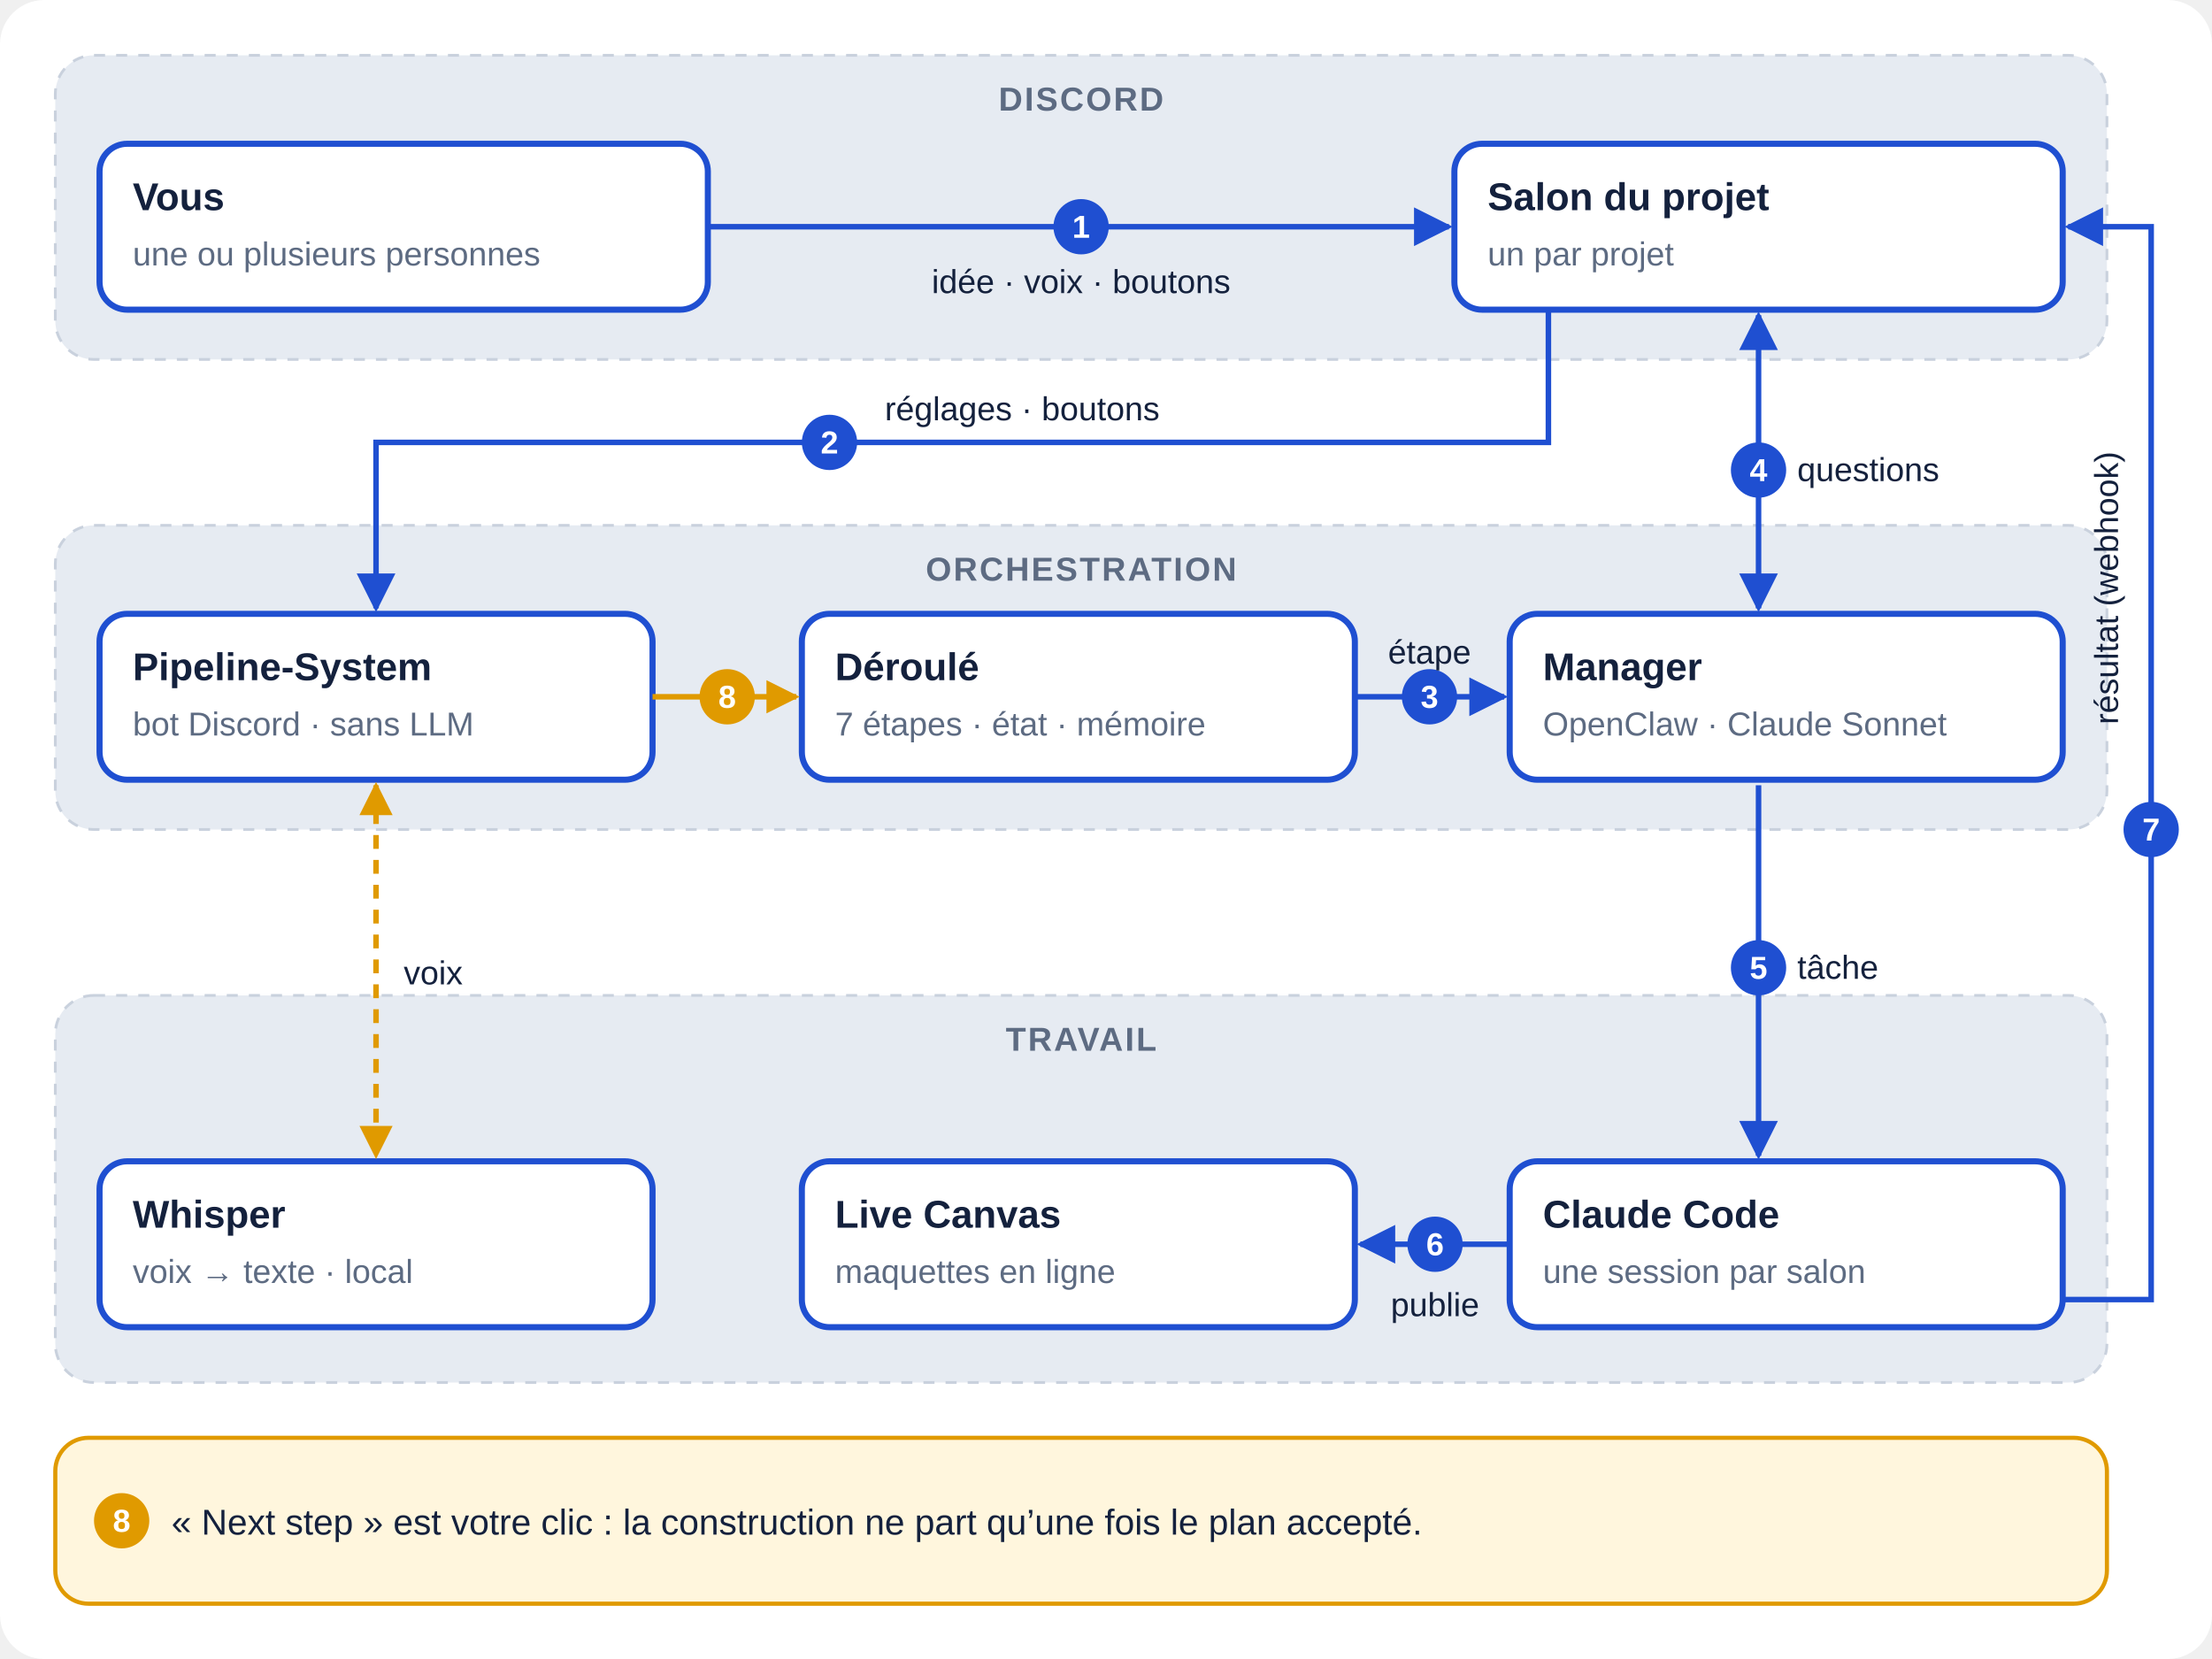
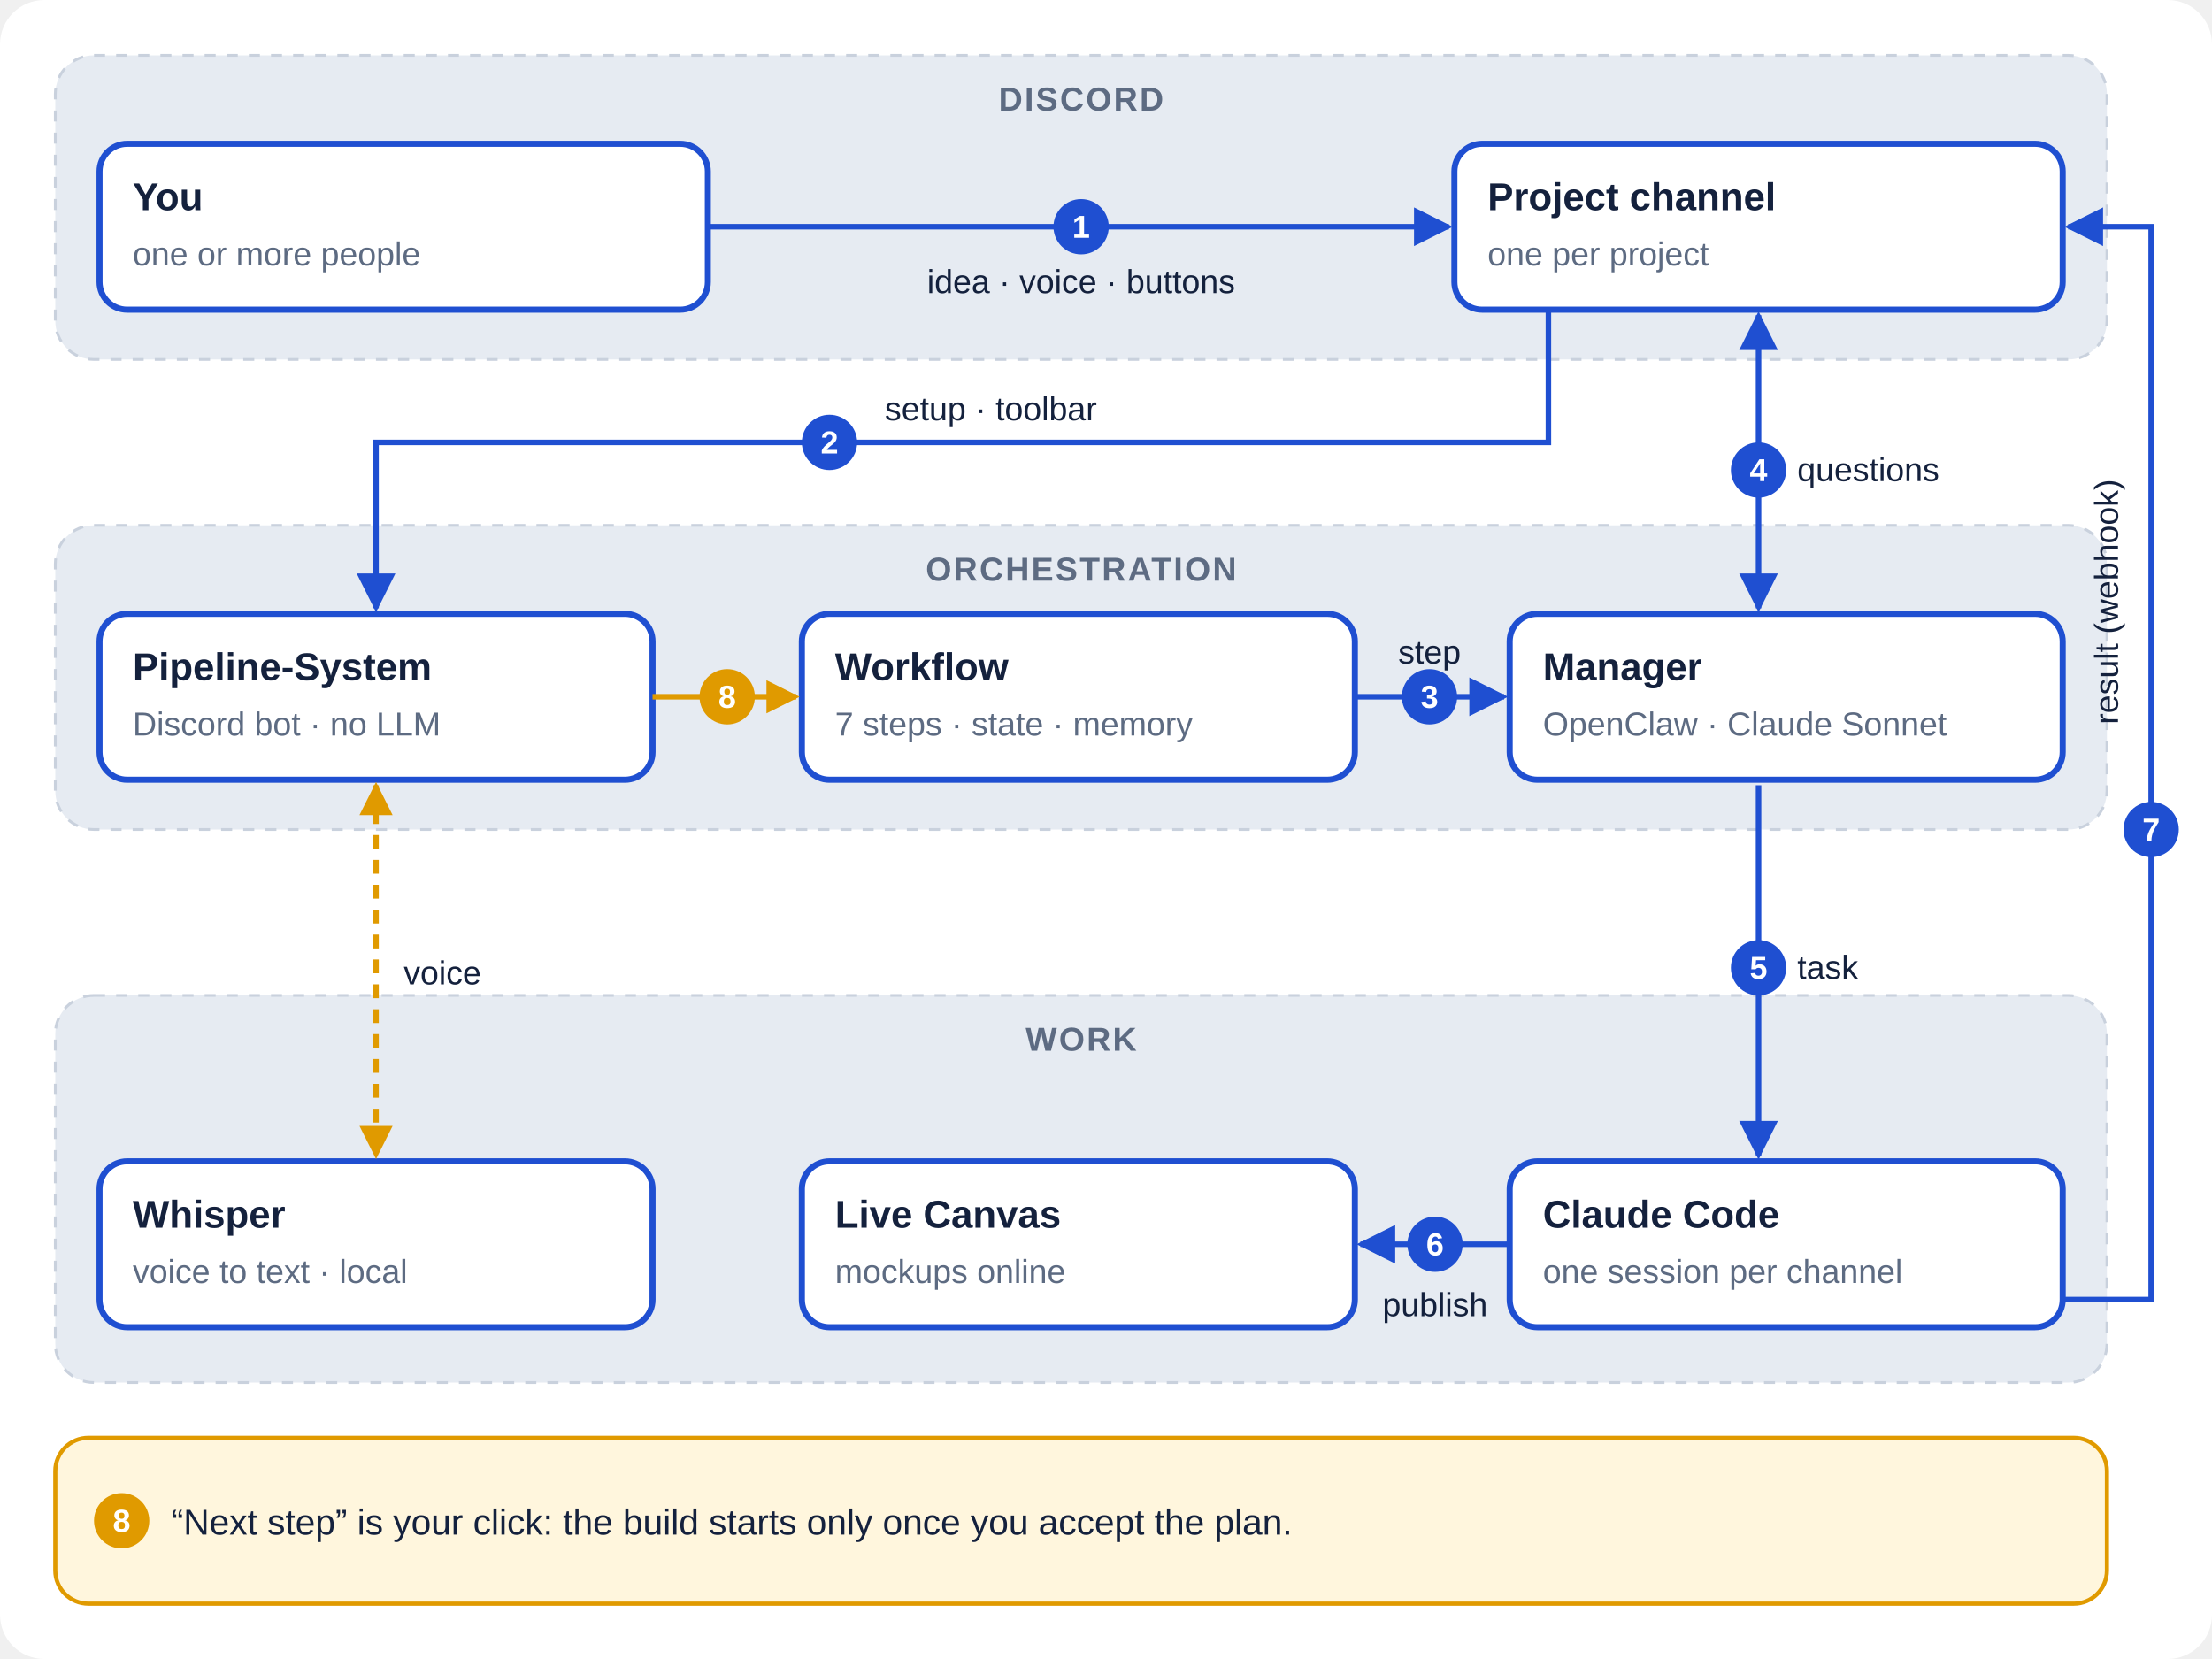
- <svg xmlns="http://www.w3.org/2000/svg" viewBox="0 0 800 600" width="800" height="600" font-family="IBM Plex Sans, Segoe UI, Helvetica Neue, Arial, sans-serif" role="img" aria-label="Architecture de Pipeline Office">
+ <svg xmlns="http://www.w3.org/2000/svg" viewBox="0 0 800 600" width="800" height="600" font-family="IBM Plex Sans, Segoe UI, Helvetica Neue, Arial, sans-serif" role="img" aria-label="Pipeline Office architecture">
  <defs>
    <marker id="a" viewBox="0 0 10 10" refX="9" refY="5" markerWidth="7" markerHeight="7" orient="auto-start-reverse">
      <path d="M0 0L10 5L0 10z" fill="#1f4fd1" />
    </marker>
    <marker id="ay" viewBox="0 0 10 10" refX="9" refY="5" markerWidth="6" markerHeight="6" orient="auto-start-reverse">
      <path d="M0 0L10 5L0 10z" fill="#e09a00" />
    </marker>
  </defs>
  <rect width="800" height="600" rx="16" fill="#ffffff" />
  <rect x="20" y="20" width="742" height="110" rx="14" fill="#e6ebf2" stroke="#c9d1dd" stroke-dasharray="4 4" />
  <text x="391" y="40" text-anchor="middle" fill="#5d6b82" font-size="12" font-weight="600" letter-spacing=".72">DISCORD</text>
  <rect x="20" y="190" width="742" height="110" rx="14" fill="#e6ebf2" stroke="#c9d1dd" stroke-dasharray="4 4" />
  <text x="391" y="210" text-anchor="middle" fill="#5d6b82" font-size="12" font-weight="600" letter-spacing=".72">ORCHESTRATION</text>
  <rect x="20" y="360" width="742" height="140" rx="14" fill="#e6ebf2" stroke="#c9d1dd" stroke-dasharray="4 4" />
-   <text x="391" y="380" text-anchor="middle" fill="#5d6b82" font-size="12" font-weight="600" letter-spacing=".72">TRAVAIL</text>
+   <text x="391" y="380" text-anchor="middle" fill="#5d6b82" font-size="12" font-weight="600" letter-spacing=".72">WORK</text>
  <g id="b-you" class="box">
    <rect x="36" y="52" width="220" height="60" rx="10" fill="#fff" stroke="#1f4fd1" stroke-width="2.2" />
-     <text x="48" y="76" fill="#14213d" font-size="14" font-weight="600">Vous</text>
-     <text x="48" y="96" fill="#5d6b82" font-size="12">une ou plusieurs personnes</text>
+     <text x="48" y="76" fill="#14213d" font-size="14" font-weight="600">You</text>
+     <text x="48" y="96" fill="#5d6b82" font-size="12">one or more people</text>
  </g>
  <g id="b-chan" class="box">
    <rect x="526" y="52" width="220" height="60" rx="10" fill="#fff" stroke="#1f4fd1" stroke-width="2.2" />
-     <text x="538" y="76" fill="#14213d" font-size="14" font-weight="600">Salon du projet</text>
-     <text x="538" y="96" fill="#5d6b82" font-size="12">un par projet</text>
+     <text x="538" y="76" fill="#14213d" font-size="14" font-weight="600">Project channel</text>
+     <text x="538" y="96" fill="#5d6b82" font-size="12">one per project</text>
  </g>
  <g id="b-ps" class="box">
    <rect x="36" y="222" width="200" height="60" rx="10" fill="#fff" stroke="#1f4fd1" stroke-width="2.2" />
    <text x="48" y="246" fill="#14213d" font-size="14" font-weight="600">Pipeline-System</text>
-     <text x="48" y="266" fill="#5d6b82" font-size="12">bot Discord · sans LLM</text>
+     <text x="48" y="266" fill="#5d6b82" font-size="12">Discord bot · no LLM</text>
  </g>
  <g id="b-wf" class="box">
    <rect x="290" y="222" width="200" height="60" rx="10" fill="#fff" stroke="#1f4fd1" stroke-width="2.2" />
-     <text x="302" y="246" fill="#14213d" font-size="14" font-weight="600">Déroulé</text>
-     <text x="302" y="266" fill="#5d6b82" font-size="12">7 étapes · état · mémoire</text>
+     <text x="302" y="246" fill="#14213d" font-size="14" font-weight="600">Workflow</text>
+     <text x="302" y="266" fill="#5d6b82" font-size="12">7 steps · state · memory</text>
  </g>
  <g id="b-mgr" class="box">
    <rect x="546" y="222" width="200" height="60" rx="10" fill="#fff" stroke="#1f4fd1" stroke-width="2.2" />
    <text x="558" y="246" fill="#14213d" font-size="14" font-weight="600">Manager</text>
    <text x="558" y="266" fill="#5d6b82" font-size="12">OpenClaw · Claude Sonnet</text>
  </g>
  <g id="b-wh" class="box">
    <rect x="36" y="420" width="200" height="60" rx="10" fill="#fff" stroke="#1f4fd1" stroke-width="2.2" />
    <text x="48" y="444" fill="#14213d" font-size="14" font-weight="600">Whisper</text>
-     <text x="48" y="464" fill="#5d6b82" font-size="12">voix → texte · local</text>
+     <text x="48" y="464" fill="#5d6b82" font-size="12">voice to text · local</text>
  </g>
  <g id="b-lc" class="box">
    <rect x="290" y="420" width="200" height="60" rx="10" fill="#fff" stroke="#1f4fd1" stroke-width="2.2" />
    <text x="302" y="444" fill="#14213d" font-size="14" font-weight="600">Live Canvas</text>
-     <text x="302" y="464" fill="#5d6b82" font-size="12">maquettes en ligne</text>
+     <text x="302" y="464" fill="#5d6b82" font-size="12">mockups online</text>
  </g>
  <g id="b-cc" class="box">
    <rect x="546" y="420" width="200" height="60" rx="10" fill="#fff" stroke="#1f4fd1" stroke-width="2.2" />
    <text x="558" y="444" fill="#14213d" font-size="14" font-weight="600">Claude Code</text>
-     <text x="558" y="464" fill="#5d6b82" font-size="12">une session par salon</text>
+     <text x="558" y="464" fill="#5d6b82" font-size="12">one session per channel</text>
  </g>
  <g id="ar-1" class="arrow">
    <path d="M256 82H524" fill="none" stroke="#1f4fd1" stroke-width="2" marker-end="url(#a)" />
    <g class="badge">
      <circle cx="391" cy="82" r="10" fill="#1f4fd1" />
      <text x="391" y="86" text-anchor="middle" fill="#fff" font-size="11.5" font-weight="700">1</text>
    </g>
-     <text x="391" y="106" fill="#14213d" font-size="12" text-anchor="middle">idée · voix · boutons</text>
+     <text x="391" y="106" fill="#14213d" font-size="12" text-anchor="middle">idea · voice · buttons</text>
  </g>
  <g id="ar-2" class="arrow">
    <path d="M560 112V160H136V220" fill="none" stroke="#1f4fd1" stroke-width="2" marker-end="url(#a)" />
    <g class="badge">
      <circle cx="300" cy="160" r="10" fill="#1f4fd1" />
      <text x="300" y="164" text-anchor="middle" fill="#fff" font-size="11.5" font-weight="700">2</text>
    </g>
-     <text x="320" y="152" fill="#14213d" font-size="12" text-anchor="start">réglages · boutons</text>
+     <text x="320" y="152" fill="#14213d" font-size="12" text-anchor="start">setup · toolbar</text>
  </g>
  <g id="ar-9" class="arrow">
    <path d="M136 284V418" fill="none" stroke="#e09a00" stroke-width="2" stroke-dasharray="5 4" marker-start="url(#ay)" marker-end="url(#ay)" />
-     <text x="146" y="356" fill="#14213d" font-size="12" text-anchor="start">voix</text>
+     <text x="146" y="356" fill="#14213d" font-size="12" text-anchor="start">voice</text>
  </g>
  <g id="ar-8" class="arrow">
    <path d="M236 252H288" fill="none" stroke="#e09a00" stroke-width="2" marker-end="url(#ay)" />
    <g class="badge">
      <circle cx="263" cy="252" r="10" fill="#e09a00" />
      <text x="263" y="256" text-anchor="middle" fill="#fff" font-size="11.5" font-weight="700">8</text>
    </g>
    <text x="263" y="236" fill="#14213d" font-size="12" text-anchor="middle" />
  </g>
  <g id="ar-3" class="arrow">
    <path d="M490 252H544" fill="none" stroke="#1f4fd1" stroke-width="2" marker-end="url(#a)" />
    <g class="badge">
      <circle cx="517" cy="252" r="10" fill="#1f4fd1" />
      <text x="517" y="256" text-anchor="middle" fill="#fff" font-size="11.5" font-weight="700">3</text>
    </g>
-     <text x="517" y="240" fill="#14213d" font-size="12" text-anchor="middle">étape</text>
+     <text x="517" y="240" fill="#14213d" font-size="12" text-anchor="middle">step</text>
  </g>
  <g id="ar-4" class="arrow">
    <path d="M636 220V114" fill="none" stroke="#1f4fd1" stroke-width="2" marker-start="url(#a)" marker-end="url(#a)" />
    <g class="badge">
      <circle cx="636" cy="170" r="10" fill="#1f4fd1" />
      <text x="636" y="174" text-anchor="middle" fill="#fff" font-size="11.5" font-weight="700">4</text>
    </g>
    <text x="650" y="174" fill="#14213d" font-size="12" text-anchor="start">questions</text>
  </g>
  <g id="ar-5" class="arrow">
    <path d="M636 284V418" fill="none" stroke="#1f4fd1" stroke-width="2" marker-end="url(#a)" />
    <g class="badge">
      <circle cx="636" cy="350" r="10" fill="#1f4fd1" />
      <text x="636" y="354" text-anchor="middle" fill="#fff" font-size="11.5" font-weight="700">5</text>
    </g>
-     <text x="650" y="354" fill="#14213d" font-size="12" text-anchor="start">tâche</text>
+     <text x="650" y="354" fill="#14213d" font-size="12" text-anchor="start">task</text>
  </g>
  <g id="ar-6" class="arrow">
    <path d="M546 450H492" fill="none" stroke="#1f4fd1" stroke-width="2" marker-end="url(#a)" />
    <g class="badge">
      <circle cx="519" cy="450" r="10" fill="#1f4fd1" />
      <text x="519" y="454" text-anchor="middle" fill="#fff" font-size="11.5" font-weight="700">6</text>
    </g>
-     <text x="519" y="476" fill="#14213d" font-size="12" text-anchor="middle">publie</text>
+     <text x="519" y="476" fill="#14213d" font-size="12" text-anchor="middle">publish</text>
  </g>
  <g id="ar-7" class="arrow">
    <path d="M746 470H778V82H748" fill="none" stroke="#1f4fd1" stroke-width="2" marker-end="url(#a)" />
    <g class="badge">
      <circle cx="778" cy="300" r="10" fill="#1f4fd1" />
      <text x="778" y="304" text-anchor="middle" fill="#fff" font-size="11.5" font-weight="700">7</text>
    </g>
-     <text x="766" y="262" fill="#14213d" font-size="12" text-anchor="start" transform="rotate(-90 766 262)">résultat (webhook)</text>
+     <text x="766" y="262" fill="#14213d" font-size="12" text-anchor="start" transform="rotate(-90 766 262)">result (webhook)</text>
  </g>
  <g id="foot">
    <rect x="20" y="520" width="742" height="60" rx="12" fill="#fff6dd" stroke="#e09a00" stroke-width="1.5" />
    <g class="badge">
      <circle cx="44" cy="550" r="10" fill="#e09a00" />
      <text x="44" y="554" text-anchor="middle" fill="#fff" font-size="11.5" font-weight="700">8</text>
    </g>
-     <text x="62" y="555" fill="#14213d" font-size="13">« Next step » est votre clic : la construction ne part qu’une fois le plan accepté.</text>
+     <text x="62" y="555" fill="#14213d" font-size="13">“Next step” is your click: the build starts only once you accept the plan.</text>
  </g>
</svg>
